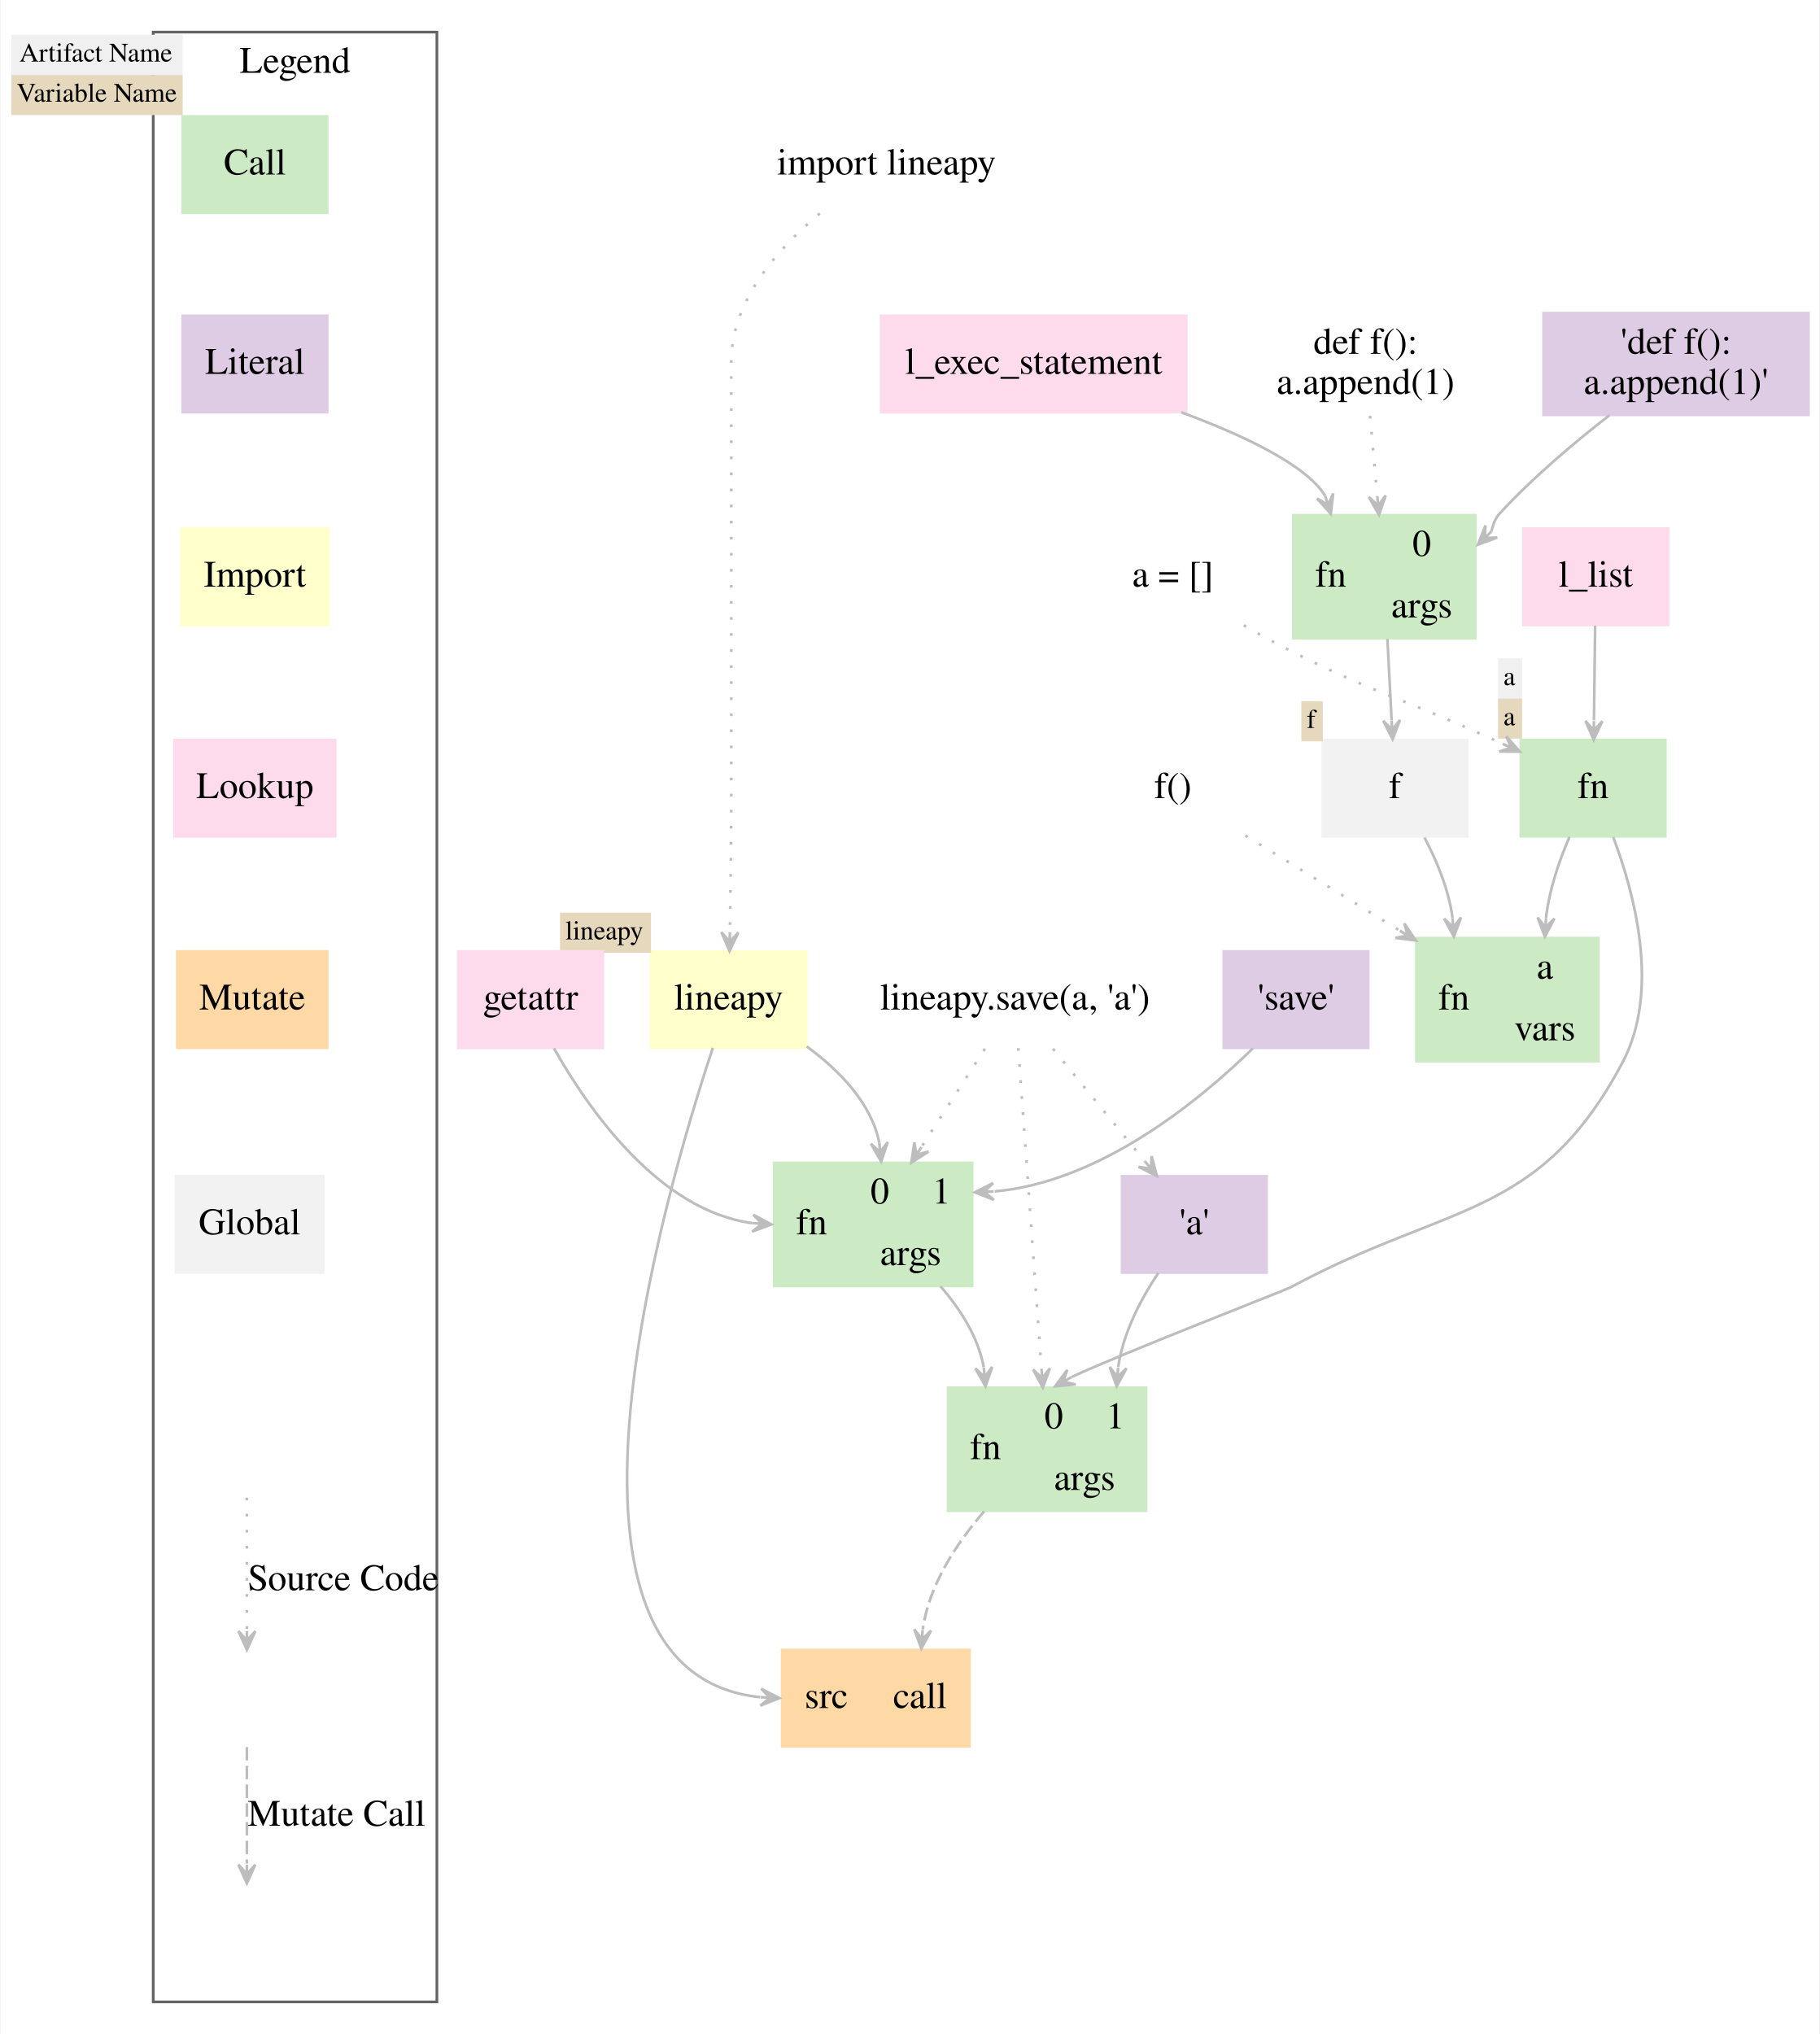
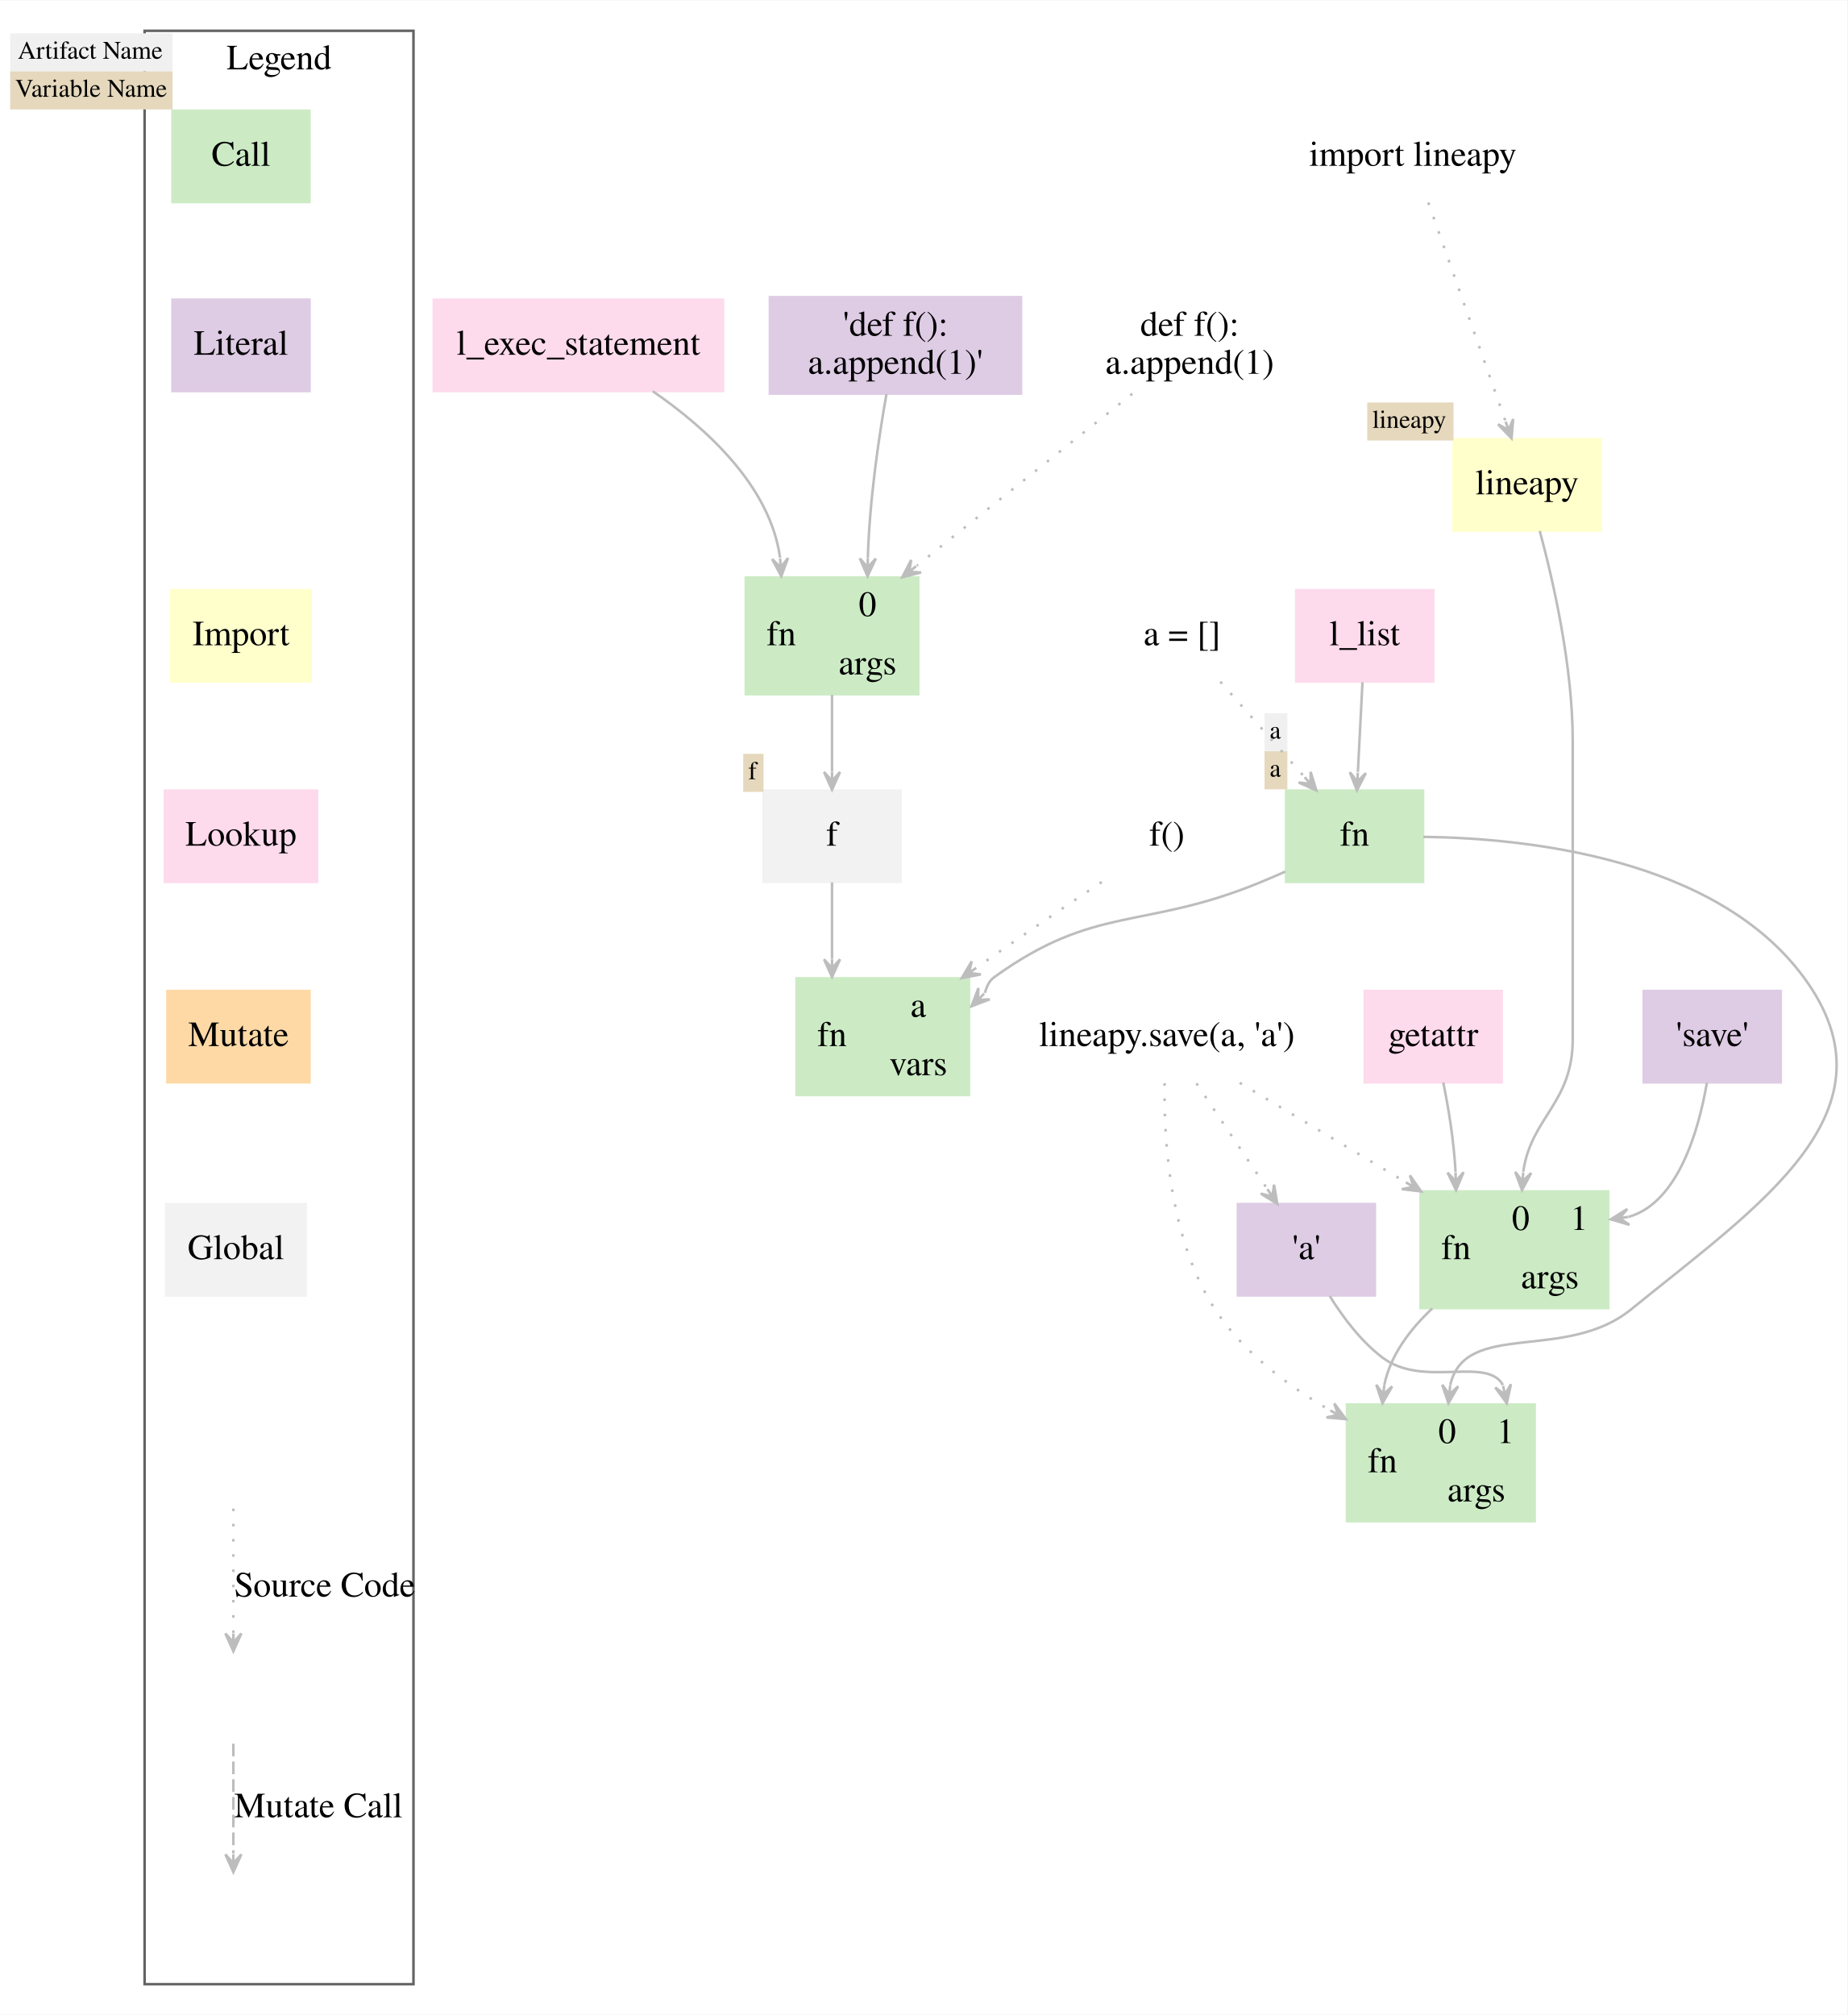
- <svg xmlns="http://www.w3.org/2000/svg" width="680pt" height="760pt" viewBox="0.00 0.00 679.50 760.00">
-   <g id="graph0" class="graph" transform="scale(1 1) rotate(0) translate(4 756)">
-     <polygon fill="white" stroke="transparent" points="-4,4 -4,-756 675.5,-756 675.5,4 -4,4" />
+ <svg xmlns="http://www.w3.org/2000/svg" width="728pt" height="794pt" viewBox="0.00 0.00 728.26 794.00">
+   <g id="graph0" class="graph" transform="scale(1 1) rotate(0) translate(4 790)">
+     <polygon fill="white" stroke="transparent" points="-4,4 -4,-790 724.26,-790 724.26,4 -4,4" />
    <g id="clust1" class="cluster">
-       <polygon fill="none" stroke="#636363" points="53,-8 53,-744 159,-744 159,-8 53,-8" />
-       <text text-anchor="middle" x="106" y="-728.8" font-family="Times,serif" font-size="14.00">Legend</text>
+       <polygon fill="none" stroke="#636363" points="53,-8 53,-778 159,-778 159,-8 53,-8" />
+       <text text-anchor="middle" x="106" y="-762.8" font-family="Times,serif" font-size="14.00">Legend</text>
    </g>
    <g id="node1" class="node">
-       <polygon fill="#ccebc5" stroke="#ccebc5" points="64,-676.5 64,-712.5 118,-712.5 118,-676.5 64,-676.5" />
-       <text text-anchor="middle" x="91" y="-690.8" font-family="Times,serif" font-size="14.00">Call</text>
-       <polygon fill="#f0f0f0" stroke="transparent" points="0,-728 0,-743 64,-743 64,-728 0,-728" />
-       <text text-anchor="start" x="3" y="-733" font-family="Times,serif" font-size="10.00">Artifact Name</text>
-       <polygon fill="#e5d8bd" stroke="transparent" points="0,-713 0,-728 64,-728 64,-713 0,-713" />
-       <text text-anchor="start" x="2" y="-718" font-family="Times,serif" font-size="10.00">Variable Name</text>
+       <polygon fill="#ccebc5" stroke="#ccebc5" points="64,-710.5 64,-746.5 118,-746.5 118,-710.5 64,-710.5" />
+       <text text-anchor="middle" x="91" y="-724.8" font-family="Times,serif" font-size="14.00">Call</text>
+       <polygon fill="#f0f0f0" stroke="transparent" points="0,-762 0,-777 64,-777 64,-762 0,-762" />
+       <text text-anchor="start" x="3" y="-767" font-family="Times,serif" font-size="10.00">Artifact Name</text>
+       <polygon fill="#e5d8bd" stroke="transparent" points="0,-747 0,-762 64,-762 64,-747 0,-747" />
+       <text text-anchor="start" x="2" y="-752" font-family="Times,serif" font-size="10.00">Variable Name</text>
    </g>
    <g id="node2" class="node">
-       <polygon fill="#decbe4" stroke="#decbe4" points="118,-638 64,-638 64,-602 118,-602 118,-638" />
-       <text text-anchor="middle" x="91" y="-616.3" font-family="Times,serif" font-size="14.00">Literal</text>
+       <polygon fill="#decbe4" stroke="#decbe4" points="118,-672 64,-672 64,-636 118,-636 118,-672" />
+       <text text-anchor="middle" x="91" y="-650.3" font-family="Times,serif" font-size="14.00">Literal</text>
    </g>
    <g id="node3" class="node">
-       <polygon fill="#ffffcc" stroke="#ffffcc" points="118.5,-558.5 63.5,-558.5 63.5,-522.5 118.5,-522.5 118.5,-558.5" />
-       <text text-anchor="middle" x="91" y="-536.8" font-family="Times,serif" font-size="14.00">Import</text>
+       <polygon fill="#ffffcc" stroke="#ffffcc" points="118.5,-557.5 63.5,-557.5 63.5,-521.5 118.5,-521.5 118.5,-557.5" />
+       <text text-anchor="middle" x="91" y="-535.8" font-family="Times,serif" font-size="14.00">Import</text>
    </g>
    <g id="node4" class="node">
-       <polygon fill="#fddaec" stroke="#fddaec" points="121,-479.5 61,-479.5 61,-443.5 121,-443.5 121,-479.5" />
-       <text text-anchor="middle" x="91" y="-457.8" font-family="Times,serif" font-size="14.00">Lookup</text>
+       <polygon fill="#fddaec" stroke="#fddaec" points="121,-478.5 61,-478.5 61,-442.5 121,-442.5 121,-478.5" />
+       <text text-anchor="middle" x="91" y="-456.8" font-family="Times,serif" font-size="14.00">Lookup</text>
    </g>
    <g id="node5" class="node">
-       <polygon fill="#fed9a6" stroke="#fed9a6" points="62,-364.5 62,-400.5 118,-400.5 118,-364.5 62,-364.5" />
-       <text text-anchor="middle" x="90" y="-378.8" font-family="Times,serif" font-size="14.00">Mutate</text>
+       <polygon fill="#fed9a6" stroke="#fed9a6" points="62,-363.5 62,-399.5 118,-399.5 118,-363.5 62,-363.5" />
+       <text text-anchor="middle" x="90" y="-377.8" font-family="Times,serif" font-size="14.00">Mutate</text>
    </g>
    <g id="node6" class="node">
-       <polygon fill="#f2f2f2" stroke="#f2f2f2" points="116.5,-316.5 61.5,-316.5 61.5,-280.5 116.5,-280.5 116.5,-316.5" />
-       <text text-anchor="middle" x="89" y="-294.8" font-family="Times,serif" font-size="14.00">Global</text>
+       <polygon fill="#f2f2f2" stroke="#f2f2f2" points="116.5,-315.5 61.5,-315.5 61.5,-279.5 116.5,-279.5 116.5,-315.5" />
+       <text text-anchor="middle" x="89" y="-293.8" font-family="Times,serif" font-size="14.00">Global</text>
    </g>
    <g id="edge7" class="edge">
-       <path fill="none" stroke="#bdbdbd" stroke-dasharray="1,5" d="M88,-196.38C88,-182.4 88,-162.47 88,-146.83" />
-       <polygon fill="#bdbdbd" stroke="#bdbdbd" points="88,-139.54 91.15,-146.54 88,-143.04 88,-146.54 88,-146.54 88,-146.54 88,-143.04 84.85,-146.54 88,-139.54 88,-139.54" />
-       <text text-anchor="middle" x="124" y="-161.8" font-family="Times,serif" font-size="14.00">Source Code</text>
+       <path fill="none" stroke="#bdbdbd" stroke-dasharray="1,5" d="M88,-195.48C88,-181.66 88,-162 88,-146.49" />
+       <polygon fill="#bdbdbd" stroke="#bdbdbd" points="88,-139.25 91.15,-146.25 88,-142.75 88,-146.25 88,-146.25 88,-146.25 88,-142.75 84.85,-146.25 88,-139.25 88,-139.25" />
+       <text text-anchor="middle" x="124" y="-160.8" font-family="Times,serif" font-size="14.00">Source Code</text>
    </g>
    <g id="edge8" class="edge">
-       <path fill="none" stroke="#bdbdbd" stroke-dasharray="5,2" d="M88,-103.2C88,-90.68 88,-73.59 88,-59.65" />
-       <polygon fill="#bdbdbd" stroke="#bdbdbd" points="88,-52.28 91.15,-59.28 88,-55.78 88,-59.28 88,-59.28 88,-59.28 88,-55.78 84.85,-59.28 88,-52.28 88,-52.28" />
+       <path fill="none" stroke="#bdbdbd" stroke-dasharray="5,2" d="M88,-102.8C88,-90.36 88,-73.36 88,-59.5" />
+       <polygon fill="#bdbdbd" stroke="#bdbdbd" points="88,-52.18 91.15,-59.18 88,-55.68 88,-59.18 88,-59.18 88,-59.18 88,-55.68 84.85,-59.18 88,-52.18 88,-52.18" />
      <text text-anchor="middle" x="121.5" y="-73.8" font-family="Times,serif" font-size="14.00">Mutate Call</text>
    </g>
    <g id="node10" class="node">
-       <polygon fill="#ffffcc" stroke="#ffffcc" points="297,-400.5 239,-400.5 239,-364.5 297,-364.5 297,-400.5" />
-       <text text-anchor="middle" x="268" y="-378.8" font-family="Times,serif" font-size="14.00">lineapy</text>
-       <polygon fill="#e5d8bd" stroke="transparent" points="205,-400 205,-415 239,-415 239,-400 205,-400" />
-       <text text-anchor="start" x="207" y="-405" font-family="Times,serif" font-size="10.00">lineapy</text>
+       <polygon fill="#ffffcc" stroke="#ffffcc" points="627,-617 569,-617 569,-581 627,-581 627,-617" />
+       <text text-anchor="middle" x="598" y="-595.3" font-family="Times,serif" font-size="14.00">lineapy</text>
+       <polygon fill="#e5d8bd" stroke="transparent" points="535,-616.5 535,-631.5 569,-631.5 569,-616.5 535,-616.5" />
+       <text text-anchor="start" x="537" y="-621.5" font-family="Times,serif" font-size="10.00">lineapy</text>
    </g>
    <g id="node21" class="node">
-       <polygon fill="#ccebc5" stroke="#ccebc5" points="285,-275.5 285,-321.5 359,-321.5 359,-275.5 285,-275.5" />
-       <text text-anchor="middle" x="299" y="-294.8" font-family="Times,serif" font-size="14.00">fn</text>
-       <polyline fill="none" stroke="#ccebc5" points="313,-275.5 313,-321.5 " />
-       <text text-anchor="middle" x="324.5" y="-306.3" font-family="Times,serif" font-size="14.00">0</text>
-       <polyline fill="none" stroke="#ccebc5" points="336,-298.5 336,-321.5 " />
-       <text text-anchor="middle" x="347.5" y="-306.3" font-family="Times,serif" font-size="14.00">1</text>
-       <polyline fill="none" stroke="#ccebc5" points="313,-298.5 359,-298.5 " />
-       <text text-anchor="middle" x="336" y="-283.3" font-family="Times,serif" font-size="14.00">args</text>
+       <polygon fill="#ccebc5" stroke="#ccebc5" points="556,-274.5 556,-320.5 630,-320.5 630,-274.5 556,-274.5" />
+       <text text-anchor="middle" x="570" y="-293.8" font-family="Times,serif" font-size="14.00">fn</text>
+       <polyline fill="none" stroke="#ccebc5" points="584,-274.5 584,-320.5 " />
+       <text text-anchor="middle" x="595.5" y="-305.3" font-family="Times,serif" font-size="14.00">0</text>
+       <polyline fill="none" stroke="#ccebc5" points="607,-297.5 607,-320.5 " />
+       <text text-anchor="middle" x="618.5" y="-305.3" font-family="Times,serif" font-size="14.00">1</text>
+       <polyline fill="none" stroke="#ccebc5" points="584,-297.5 630,-297.5 " />
+       <text text-anchor="middle" x="607" y="-282.3" font-family="Times,serif" font-size="14.00">args</text>
    </g>
    <g id="edge16" class="edge">
-       <path fill="none" stroke="#bdbdbd" d="M297.17,-365C309.33,-356.08 321.33,-343.85 324.3,-329" />
-       <polygon fill="#bdbdbd" stroke="#bdbdbd" points="325,-322 327.44,-329.28 324.65,-325.48 324.3,-328.97 324.3,-328.97 324.3,-328.97 324.65,-325.48 321.17,-328.65 325,-322 325,-322" />
+       <path fill="none" stroke="#bdbdbd" d="M603.01,-580.83C608.34,-561.04 616,-527.46 616,-498 616,-498 616,-498 616,-380.5 616,-355.22 599.57,-349.81 596.49,-328.25" />
+       <polygon fill="#bdbdbd" stroke="#bdbdbd" points="596,-321 599.62,-327.77 596.24,-324.49 596.48,-327.98 596.48,-327.98 596.48,-327.98 596.24,-324.49 593.33,-328.2 596,-321 596,-321" />
+     </g>
+     <g id="node11" class="node">
+       <polygon fill="#fddaec" stroke="#fddaec" points="281,-672 167,-672 167,-636 281,-636 281,-672" />
+       <text text-anchor="middle" x="224" y="-650.3" font-family="Times,serif" font-size="14.00">l_exec_statement</text>
+     </g>
+     <g id="node14" class="node">
+       <polygon fill="#ccebc5" stroke="#ccebc5" points="290,-516.5 290,-562.5 358,-562.5 358,-516.5 290,-516.5" />
+       <text text-anchor="middle" x="304" y="-535.8" font-family="Times,serif" font-size="14.00">fn</text>
+       <polyline fill="none" stroke="#ccebc5" points="318,-516.5 318,-562.5 " />
+       <text text-anchor="middle" x="338" y="-547.3" font-family="Times,serif" font-size="14.00">0</text>
+       <polyline fill="none" stroke="#ccebc5" points="318,-539.5 358,-539.5 " />
+       <text text-anchor="middle" x="338" y="-524.3" font-family="Times,serif" font-size="14.00">args</text>
+     </g>
+     <g id="edge10" class="edge">
+       <path fill="none" stroke="#bdbdbd" d="M253.33,-635.93C274.38,-621.44 299.68,-598.51 303.51,-570.29" />
+       <polygon fill="#bdbdbd" stroke="#bdbdbd" points="304,-563 306.67,-570.2 303.76,-566.49 303.53,-569.98 303.53,-569.98 303.53,-569.98 303.76,-566.49 300.38,-569.77 304,-563 304,-563" />
+     </g>
+     <g id="node12" class="node">
+       <polygon fill="#decbe4" stroke="#decbe4" points="398.5,-673 299.5,-673 299.5,-635 398.5,-635 398.5,-673" />
+       <text text-anchor="middle" x="349" y="-657.8" font-family="Times,serif" font-size="14.00">'def f():</text>
+       <text text-anchor="middle" x="349" y="-642.8" font-family="Times,serif" font-size="14.00">    a.append(1)'</text>
+     </g>
+     <g id="edge11" class="edge">
+       <path fill="none" stroke="#bdbdbd" d="M345.46,-634.81C342.54,-618.38 338.79,-593.31 338.11,-570.12" />
+       <polygon fill="#bdbdbd" stroke="#bdbdbd" points="338,-563 341.26,-569.95 338.05,-566.5 338.11,-570 338.11,-570 338.11,-570 338.05,-566.5 334.96,-570.05 338,-563 338,-563" />
+     </g>
+     <g id="node13" class="node">
+       <polygon fill="#f2f2f2" stroke="#f2f2f2" points="351,-478.5 297,-478.5 297,-442.5 351,-442.5 351,-478.5" />
+       <text text-anchor="middle" x="324" y="-456.8" font-family="Times,serif" font-size="14.00">f</text>
+       <polygon fill="#e5d8bd" stroke="transparent" points="289,-478 289,-493 297,-493 297,-478 289,-478" />
+       <text text-anchor="start" x="291" y="-483" font-family="Times,serif" font-size="10.00">f</text>
+     </g>
+     <g id="node17" class="node">
+       <polygon fill="#ccebc5" stroke="#ccebc5" points="310,-358.5 310,-404.5 378,-404.5 378,-358.5 310,-358.5" />
+       <text text-anchor="middle" x="324" y="-377.8" font-family="Times,serif" font-size="14.00">fn</text>
+       <polyline fill="none" stroke="#ccebc5" points="338,-358.5 338,-404.5 " />
+       <text text-anchor="middle" x="358" y="-389.3" font-family="Times,serif" font-size="14.00">a</text>
+       <polyline fill="none" stroke="#ccebc5" points="338,-381.5 378,-381.5 " />
+       <text text-anchor="middle" x="358" y="-366.3" font-family="Times,serif" font-size="14.00">vars</text>
+     </g>
+     <g id="edge13" class="edge">
+       <path fill="none" stroke="#bdbdbd" d="M324,-442.32C324,-433.6 324,-422.66 324,-412.16" />
+       <polygon fill="#bdbdbd" stroke="#bdbdbd" points="324,-405 327.15,-412 324,-408.5 324,-412 324,-412 324,-412 324,-408.5 320.85,-412 324,-405 324,-405" />
+     </g>
+     <g id="edge9" class="edge">
+       <path fill="none" stroke="#bdbdbd" d="M324,-516.23C324,-506.74 324,-495.65 324,-485.94" />
+       <polygon fill="#bdbdbd" stroke="#bdbdbd" points="324,-478.83 327.15,-485.83 324,-482.33 324,-485.83 324,-485.83 324,-485.83 324,-482.33 320.85,-485.83 324,-478.83 324,-478.83" />
+     </g>
+     <g id="node15" class="node">
+       <polygon fill="#fddaec" stroke="#fddaec" points="561,-557.5 507,-557.5 507,-521.5 561,-521.5 561,-557.5" />
+       <text text-anchor="middle" x="534" y="-535.8" font-family="Times,serif" font-size="14.00">l_list</text>
+     </g>
+     <g id="node16" class="node">
+       <polygon fill="#ccebc5" stroke="#ccebc5" points="503,-442.5 503,-478.5 557,-478.5 557,-442.5 503,-442.5" />
+       <text text-anchor="middle" x="530" y="-456.8" font-family="Times,serif" font-size="14.00">fn</text>
+       <polygon fill="#f0f0f0" stroke="transparent" points="494.5,-494 494.5,-509 503.5,-509 503.5,-494 494.5,-494" />
+       <text text-anchor="start" x="496.5" y="-499" font-family="Times,serif" font-size="10.00">a</text>
+       <polygon fill="#e5d8bd" stroke="transparent" points="494.5,-479 494.5,-494 503.5,-494 503.5,-479 494.5,-479" />
+       <text text-anchor="start" x="496.5" y="-484" font-family="Times,serif" font-size="10.00">a</text>
+     </g>
+     <g id="edge12" class="edge">
+       <path fill="none" stroke="#bdbdbd" d="M533.11,-521.19C532.58,-510.81 531.89,-497.42 531.3,-485.86" />
+       <polygon fill="#bdbdbd" stroke="#bdbdbd" points="530.93,-478.58 534.43,-485.4 531.11,-482.07 531.29,-485.57 531.29,-485.57 531.29,-485.57 531.11,-482.07 528.14,-485.73 530.93,-478.58 530.93,-478.58" />
+     </g>
+     <g id="edge14" class="edge">
+       <path fill="none" stroke="#bdbdbd" d="M502.73,-446.59C499.14,-444.99 495.5,-443.42 492,-442 446.56,-423.5 427.81,-433.68 388,-405 385.7,-403.34 384.93,-400.93 384.25,-398.75" />
+       <polygon fill="#bdbdbd" stroke="#bdbdbd" points="379,-393.5 386.18,-396.22 381.48,-395.97 383.95,-398.45 383.95,-398.45 383.95,-398.45 381.48,-395.97 381.72,-400.68 379,-393.5 379,-393.5" />
    </g>
    <g id="node22" class="node">
-       <polygon fill="#fed9a6" stroke="#fed9a6" points="288,-103.5 288,-139.5 358,-139.5 358,-103.5 288,-103.5" />
-       <text text-anchor="middle" x="304.5" y="-117.8" font-family="Times,serif" font-size="14.00">src</text>
-       <polyline fill="none" stroke="#fed9a6" points="321,-103.5 321,-139.5 " />
-       <text text-anchor="middle" x="339.5" y="-117.8" font-family="Times,serif" font-size="14.00">call</text>
+       <polygon fill="#ccebc5" stroke="#ccebc5" points="527,-190.5 527,-236.5 601,-236.5 601,-190.5 527,-190.5" />
+       <text text-anchor="middle" x="541" y="-209.8" font-family="Times,serif" font-size="14.00">fn</text>
+       <polyline fill="none" stroke="#ccebc5" points="555,-190.5 555,-236.5 " />
+       <text text-anchor="middle" x="566.5" y="-221.3" font-family="Times,serif" font-size="14.00">0</text>
+       <polyline fill="none" stroke="#ccebc5" points="578,-213.5 578,-236.5 " />
+       <text text-anchor="middle" x="589.5" y="-221.3" font-family="Times,serif" font-size="14.00">1</text>
+       <polyline fill="none" stroke="#ccebc5" points="555,-213.5 601,-213.5 " />
+       <text text-anchor="middle" x="578" y="-198.3" font-family="Times,serif" font-size="14.00">args</text>
+     </g>
+     <g id="edge19" class="edge">
+       <path fill="none" stroke="#bdbdbd" d="M557.1,-460.27C597.44,-459.76 672.24,-452.07 707,-405 745.97,-352.23 689.91,-315.37 639,-274 613.15,-252.99 573.45,-270.01 567.7,-244.1" />
+       <polygon fill="#bdbdbd" stroke="#bdbdbd" points="567,-237 570.83,-243.66 567.35,-240.48 567.69,-243.97 567.69,-243.97 567.69,-243.97 567.35,-240.48 564.56,-244.28 567,-237 567,-237" />
+     </g>
+     <g id="node18" class="node">
+       <polygon fill="#decbe4" stroke="#decbe4" points="538,-315.5 484,-315.5 484,-279.5 538,-279.5 538,-315.5" />
+       <text text-anchor="middle" x="511" y="-293.8" font-family="Times,serif" font-size="14.00">'a'</text>
+     </g>
+     <g id="edge20" class="edge">
+       <path fill="none" stroke="#bdbdbd" d="M520.21,-279.26C525.37,-270.96 532.5,-261.44 541,-255 557.04,-242.85 582.11,-255.68 588.49,-244.18" />
+       <polygon fill="#bdbdbd" stroke="#bdbdbd" points="590,-237 591.64,-244.5 589.28,-240.42 588.55,-243.85 588.55,-243.85 588.55,-243.85 589.28,-240.42 585.47,-243.2 590,-237 590,-237" />
+     </g>
+     <g id="node19" class="node">
+       <polygon fill="#fddaec" stroke="#fddaec" points="588,-399.5 534,-399.5 534,-363.5 588,-363.5 588,-399.5" />
+       <text text-anchor="middle" x="561" y="-377.8" font-family="Times,serif" font-size="14.00">getattr</text>
+     </g>
+     <g id="edge15" class="edge">
+       <path fill="none" stroke="#bdbdbd" d="M564.97,-363.42C566.99,-353.52 569.15,-340.6 569.8,-328.21" />
+       <polygon fill="#bdbdbd" stroke="#bdbdbd" points="570,-321 572.96,-328.08 569.9,-324.5 569.81,-328 569.81,-328 569.81,-328 569.9,-324.5 566.66,-327.91 570,-321 570,-321" />
+     </g>
+     <g id="node20" class="node">
+       <polygon fill="#decbe4" stroke="#decbe4" points="698,-399.5 644,-399.5 644,-363.5 698,-363.5 698,-399.5" />
+       <text text-anchor="middle" x="671" y="-377.8" font-family="Times,serif" font-size="14.00">'save'</text>
+     </g>
+     <g id="edge17" class="edge">
+       <path fill="none" stroke="#bdbdbd" d="M668.89,-363.31C665.62,-344.43 657.51,-316.04 638.05,-310.47" />
+       <polygon fill="#bdbdbd" stroke="#bdbdbd" points="631,-309.5 638.36,-307.33 634.47,-309.98 637.93,-310.45 637.93,-310.45 637.93,-310.45 634.47,-309.98 637.51,-313.57 631,-309.5 631,-309.5" />
    </g>
    <g id="edge18" class="edge">
-       <path fill="none" stroke="#bdbdbd" d="M262.09,-364.44C243.41,-308.07 191.94,-130.82 279.84,-121.85" />
-       <polygon fill="#bdbdbd" stroke="#bdbdbd" points="287,-121.5 280.16,-124.99 283.5,-121.67 280.01,-121.84 280.01,-121.84 280.01,-121.84 283.5,-121.67 279.85,-118.7 287,-121.5 287,-121.5" />
-     </g>
-     <g id="node11" class="node">
-       <polygon fill="#fddaec" stroke="#fddaec" points="439,-638 325,-638 325,-602 439,-602 439,-638" />
-       <text text-anchor="middle" x="382" y="-616.3" font-family="Times,serif" font-size="14.00">l_exec_statement</text>
-     </g>
-     <g id="node14" class="node">
-       <polygon fill="#ccebc5" stroke="#ccebc5" points="479,-517.5 479,-563.5 547,-563.5 547,-517.5 479,-517.5" />
-       <text text-anchor="middle" x="493" y="-536.8" font-family="Times,serif" font-size="14.00">fn</text>
-       <polyline fill="none" stroke="#ccebc5" points="507,-517.5 507,-563.5 " />
-       <text text-anchor="middle" x="527" y="-548.3" font-family="Times,serif" font-size="14.00">0</text>
-       <polyline fill="none" stroke="#ccebc5" points="507,-540.5 547,-540.5 " />
-       <text text-anchor="middle" x="527" y="-525.3" font-family="Times,serif" font-size="14.00">args</text>
-     </g>
-     <g id="edge10" class="edge">
-       <path fill="none" stroke="#bdbdbd" d="M437.17,-601.94C460.46,-593.32 483.83,-582.25 490.87,-570.78" />
-       <polygon fill="#bdbdbd" stroke="#bdbdbd" points="493,-564 493.9,-571.62 491.95,-567.34 490.9,-570.68 490.9,-570.68 490.9,-570.68 491.95,-567.34 487.89,-569.73 493,-564 493,-564" />
-     </g>
-     <g id="node12" class="node">
-       <polygon fill="#decbe4" stroke="#decbe4" points="671.5,-639 572.5,-639 572.5,-601 671.5,-601 671.5,-639" />
-       <text text-anchor="middle" x="622" y="-623.8" font-family="Times,serif" font-size="14.00">'def f():</text>
-       <text text-anchor="middle" x="622" y="-608.8" font-family="Times,serif" font-size="14.00">    a.append(1)'</text>
-     </g>
-     <g id="edge11" class="edge">
-       <path fill="none" stroke="#bdbdbd" d="M597.11,-600.84C584.12,-590.75 568.4,-577.52 556,-564 554.16,-561.99 553.59,-559.54 553.01,-557.42" />
-       <polygon fill="#bdbdbd" stroke="#bdbdbd" points="548,-552.5 555.2,-555.15 550.5,-554.95 553,-557.4 553,-557.4 553,-557.4 550.5,-554.95 550.79,-559.65 548,-552.5 548,-552.5" />
-     </g>
-     <g id="node13" class="node">
-       <polygon fill="#f2f2f2" stroke="#f2f2f2" points="544,-479.5 490,-479.5 490,-443.5 544,-443.5 544,-479.5" />
-       <text text-anchor="middle" x="517" y="-457.8" font-family="Times,serif" font-size="14.00">f</text>
-       <polygon fill="#e5d8bd" stroke="transparent" points="482,-479 482,-494 490,-494 490,-479 482,-479" />
-       <text text-anchor="start" x="484" y="-484" font-family="Times,serif" font-size="10.00">f</text>
-     </g>
-     <g id="node17" class="node">
-       <polygon fill="#ccebc5" stroke="#ccebc5" points="525,-359.5 525,-405.5 593,-405.5 593,-359.5 525,-359.5" />
-       <text text-anchor="middle" x="539" y="-378.8" font-family="Times,serif" font-size="14.00">fn</text>
-       <polyline fill="none" stroke="#ccebc5" points="553,-359.5 553,-405.5 " />
-       <text text-anchor="middle" x="573" y="-390.3" font-family="Times,serif" font-size="14.00">a</text>
-       <polyline fill="none" stroke="#ccebc5" points="553,-382.5 593,-382.5 " />
-       <text text-anchor="middle" x="573" y="-367.3" font-family="Times,serif" font-size="14.00">vars</text>
-     </g>
-     <g id="edge13" class="edge">
-       <path fill="none" stroke="#bdbdbd" d="M528,-443.05C532.51,-434.55 537.02,-423.85 538.5,-413.07" />
-       <polygon fill="#bdbdbd" stroke="#bdbdbd" points="539,-406 541.65,-413.21 538.75,-409.49 538.51,-412.98 538.51,-412.98 538.51,-412.98 538.75,-409.49 535.36,-412.76 539,-406 539,-406" />
-     </g>
-     <g id="edge9" class="edge">
-       <path fill="none" stroke="#bdbdbd" d="M514.16,-517.23C514.65,-507.74 515.23,-496.65 515.73,-486.94" />
-       <polygon fill="#bdbdbd" stroke="#bdbdbd" points="516.1,-479.83 518.88,-486.99 515.92,-483.33 515.74,-486.82 515.74,-486.82 515.74,-486.82 515.92,-483.33 512.59,-486.66 516.1,-479.83 516.1,-479.83" />
-     </g>
-     <g id="node15" class="node">
-       <polygon fill="#fddaec" stroke="#fddaec" points="619,-558.5 565,-558.5 565,-522.5 619,-522.5 619,-558.5" />
-       <text text-anchor="middle" x="592" y="-536.8" font-family="Times,serif" font-size="14.00">l_list</text>
-     </g>
-     <g id="node16" class="node">
-       <polygon fill="#ccebc5" stroke="#ccebc5" points="564,-443.5 564,-479.5 618,-479.5 618,-443.5 564,-443.5" />
-       <text text-anchor="middle" x="591" y="-457.8" font-family="Times,serif" font-size="14.00">fn</text>
-       <polygon fill="#f0f0f0" stroke="transparent" points="555.5,-495 555.5,-510 564.5,-510 564.5,-495 555.5,-495" />
-       <text text-anchor="start" x="557.5" y="-500" font-family="Times,serif" font-size="10.00">a</text>
-       <polygon fill="#e5d8bd" stroke="transparent" points="555.5,-480 555.5,-495 564.5,-495 564.5,-480 555.5,-480" />
-       <text text-anchor="start" x="557.5" y="-485" font-family="Times,serif" font-size="10.00">a</text>
-     </g>
-     <g id="edge12" class="edge">
-       <path fill="none" stroke="#bdbdbd" d="M591.78,-522.19C591.64,-511.81 591.47,-498.42 591.33,-486.86" />
-       <polygon fill="#bdbdbd" stroke="#bdbdbd" points="591.23,-479.58 594.47,-486.53 591.28,-483.08 591.32,-486.57 591.32,-486.57 591.32,-486.57 591.28,-483.08 588.17,-486.62 591.23,-479.58 591.23,-479.58" />
-     </g>
-     <g id="edge14" class="edge">
-       <path fill="none" stroke="#bdbdbd" d="M582.21,-443.3C578.46,-434.69 574.67,-423.82 573.42,-413.05" />
-       <polygon fill="#bdbdbd" stroke="#bdbdbd" points="573,-406 576.56,-412.8 573.21,-409.49 573.42,-412.99 573.42,-412.99 573.42,-412.99 573.21,-409.49 570.27,-413.18 573,-406 573,-406" />
+       <path fill="none" stroke="#bdbdbd" d="M560.66,-274.41C551.82,-266.11 544.02,-255.8 541.7,-244.07" />
+       <polygon fill="#bdbdbd" stroke="#bdbdbd" points="541,-237 544.82,-243.66 541.34,-240.48 541.69,-243.97 541.69,-243.97 541.69,-243.97 541.34,-240.48 538.56,-244.28 541,-237 541,-237" />
    </g>
    <g id="node23" class="node">
-       <polygon fill="#ccebc5" stroke="#ccebc5" points="350,-191.5 350,-237.5 424,-237.5 424,-191.5 350,-191.5" />
-       <text text-anchor="middle" x="364" y="-210.8" font-family="Times,serif" font-size="14.00">fn</text>
-       <polyline fill="none" stroke="#ccebc5" points="378,-191.5 378,-237.5 " />
-       <text text-anchor="middle" x="389.5" y="-222.3" font-family="Times,serif" font-size="14.00">0</text>
-       <polyline fill="none" stroke="#ccebc5" points="401,-214.5 401,-237.5 " />
-       <text text-anchor="middle" x="412.5" y="-222.3" font-family="Times,serif" font-size="14.00">1</text>
-       <polyline fill="none" stroke="#ccebc5" points="378,-214.5 424,-214.5 " />
-       <text text-anchor="middle" x="401" y="-199.3" font-family="Times,serif" font-size="14.00">args</text>
+       <text text-anchor="middle" x="553" y="-724.8" font-family="Times,serif" font-size="14.00">import lineapy</text>
    </g>
    <g id="edge21" class="edge">
-       <path fill="none" stroke="#bdbdbd" d="M598.53,-443.22C606.52,-422.07 616.2,-385.78 602,-359 570.81,-300.19 536.52,-306.72 478,-275 476.05,-273.94 415.87,-250.65 396.17,-241.49" />
-       <polygon fill="#bdbdbd" stroke="#bdbdbd" points="390,-238 397.64,-238.7 393.05,-239.72 396.09,-241.44 396.09,-241.44 396.09,-241.44 393.05,-239.72 394.54,-244.19 390,-238 390,-238" />
-     </g>
-     <g id="node18" class="node">
-       <polygon fill="#decbe4" stroke="#decbe4" points="469,-316.5 415,-316.5 415,-280.5 469,-280.5 469,-316.5" />
-       <text text-anchor="middle" x="442" y="-294.8" font-family="Times,serif" font-size="14.00">'a'</text>
-     </g>
-     <g id="edge22" class="edge">
-       <path fill="none" stroke="#bdbdbd" d="M428.52,-280.33C422.13,-270.75 415.47,-258.16 413.55,-245.21" />
-       <polygon fill="#bdbdbd" stroke="#bdbdbd" points="413,-238 416.67,-244.74 413.27,-241.49 413.53,-244.98 413.53,-244.98 413.53,-244.98 413.27,-241.49 410.39,-245.22 413,-238 413,-238" />
-     </g>
-     <g id="node19" class="node">
-       <polygon fill="#fddaec" stroke="#fddaec" points="221,-400.5 167,-400.5 167,-364.5 221,-364.5 221,-400.5" />
-       <text text-anchor="middle" x="194" y="-378.8" font-family="Times,serif" font-size="14.00">getattr</text>
-     </g>
-     <g id="edge15" class="edge">
-       <path fill="none" stroke="#bdbdbd" d="M202.74,-364.3C215.61,-341.51 241.96,-303.62 276.9,-298.97" />
-       <polygon fill="#bdbdbd" stroke="#bdbdbd" points="284,-298.5 277.22,-302.11 280.51,-298.73 277.02,-298.96 277.02,-298.96 277.02,-298.96 280.51,-298.73 276.81,-295.82 284,-298.5 284,-298.5" />
-     </g>
-     <g id="node20" class="node">
-       <polygon fill="#decbe4" stroke="#decbe4" points="507,-400.5 453,-400.5 453,-364.5 507,-364.5 507,-400.5" />
-       <text text-anchor="middle" x="480" y="-378.8" font-family="Times,serif" font-size="14.00">'save'</text>
-     </g>
-     <g id="edge17" class="edge">
-       <path fill="none" stroke="#bdbdbd" d="M463.92,-364.31C443.68,-344.53 406.78,-314.3 367.38,-310.83" />
-       <polygon fill="#bdbdbd" stroke="#bdbdbd" points="360,-310.5 367.13,-307.66 363.5,-310.66 366.99,-310.81 366.99,-310.81 366.99,-310.81 363.5,-310.66 366.85,-313.96 360,-310.5 360,-310.5" />
-     </g>
-     <g id="edge20" class="edge">
-       <path fill="none" stroke="#bdbdbd" d="M347.16,-275.37C354.57,-266.85 361.25,-256.44 363.33,-245.14" />
-       <polygon fill="#bdbdbd" stroke="#bdbdbd" points="364,-238 366.49,-245.26 363.68,-241.48 363.35,-244.97 363.35,-244.97 363.35,-244.97 363.68,-241.48 360.21,-244.68 364,-238 364,-238" />
-     </g>
-     <g id="edge19" class="edge">
-       <path fill="none" stroke="#bdbdbd" stroke-dasharray="5,2" d="M363.5,-191.29C353.22,-179.45 342.94,-163.91 340.53,-147.22" />
-       <polygon fill="#bdbdbd" stroke="#bdbdbd" points="340,-140 343.65,-146.75 340.26,-143.49 340.51,-146.98 340.51,-146.98 340.51,-146.98 340.26,-143.49 337.37,-147.21 340,-140 340,-140" />
+       <path fill="none" stroke="#bdbdbd" stroke-dasharray="1,5" d="M559.07,-710.3C566.92,-688.06 580.64,-649.19 589.52,-624.04" />
+       <polygon fill="#bdbdbd" stroke="#bdbdbd" points="591.88,-617.33 592.52,-624.98 590.72,-620.63 589.55,-623.93 589.55,-623.93 589.55,-623.93 590.72,-620.63 586.58,-622.88 591.88,-617.33 591.88,-617.33" />
    </g>
    <g id="node24" class="node">
-       <text text-anchor="middle" x="327" y="-690.8" font-family="Times,serif" font-size="14.00">import lineapy</text>
+       <text text-anchor="middle" x="465" y="-657.8" font-family="Times,serif" font-size="14.00">def f():</text>
+       <text text-anchor="middle" x="465" y="-642.8" font-family="Times,serif" font-size="14.00">    a.append(1)</text>
    </g>
    <g id="edge23" class="edge">
-       <path fill="none" stroke="#bdbdbd" stroke-dasharray="1,5" d="M302.07,-676.23C286.35,-663.13 269,-643.57 269,-621 269,-621 269,-621 269,-460.5 269,-442.81 268.73,-422.83 268.47,-407.66" />
-       <polygon fill="#bdbdbd" stroke="#bdbdbd" points="268.35,-400.63 271.62,-407.57 268.41,-404.12 268.47,-407.62 268.47,-407.62 268.47,-407.62 268.41,-404.12 265.32,-407.68 268.35,-400.63 268.35,-400.63" />
+       <path fill="none" stroke="#bdbdbd" stroke-dasharray="1,5" d="M442.35,-634.92C419.4,-616.62 383.66,-588.1 357.46,-567.19" />
+       <polygon fill="#bdbdbd" stroke="#bdbdbd" points="351.68,-562.59 359.12,-564.49 354.42,-564.77 357.16,-566.95 357.16,-566.95 357.16,-566.95 354.42,-564.77 355.19,-569.42 351.68,-562.59 351.68,-562.59" />
    </g>
    <g id="node25" class="node">
-       <text text-anchor="middle" x="506" y="-623.8" font-family="Times,serif" font-size="14.00">def f():</text>
-       <text text-anchor="middle" x="506" y="-608.8" font-family="Times,serif" font-size="14.00">    a.append(1)</text>
+       <text text-anchor="middle" x="462" y="-535.8" font-family="Times,serif" font-size="14.00">a = []</text>
    </g>
    <g id="edge25" class="edge">
-       <path fill="none" stroke="#bdbdbd" stroke-dasharray="1,5" d="M507.66,-600.63C508.47,-591.7 509.46,-580.75 510.36,-570.71" />
-       <polygon fill="#bdbdbd" stroke="#bdbdbd" points="511,-563.6 513.51,-570.85 510.69,-567.08 510.37,-570.57 510.37,-570.57 510.37,-570.57 510.69,-567.08 507.24,-570.29 511,-563.6 511,-563.6" />
+       <path fill="none" stroke="#bdbdbd" stroke-dasharray="1,5" d="M477.09,-521.41C486.86,-510.35 499.69,-495.82 510.27,-483.84" />
+       <polygon fill="#bdbdbd" stroke="#bdbdbd" points="514.95,-478.54 512.68,-485.87 512.63,-481.16 510.32,-483.79 510.32,-483.79 510.32,-483.79 512.63,-481.16 507.96,-481.7 514.95,-478.54 514.95,-478.54" />
    </g>
    <g id="node26" class="node">
-       <text text-anchor="middle" x="434" y="-536.8" font-family="Times,serif" font-size="14.00">a = []</text>
+       <text text-anchor="middle" x="456" y="-456.8" font-family="Times,serif" font-size="14.00">f()</text>
    </g>
    <g id="edge27" class="edge">
-       <path fill="none" stroke="#bdbdbd" stroke-dasharray="1,5" d="M460.49,-522.37C463.66,-520.49 466.88,-518.66 470,-517 505.66,-498.03 516.21,-496.67 553,-480 554.29,-479.42 555.6,-478.82 556.93,-478.21" />
-       <polygon fill="#bdbdbd" stroke="#bdbdbd" points="563.62,-475.16 558.56,-480.93 560.44,-476.61 557.25,-478.07 557.25,-478.07 557.25,-478.07 560.44,-476.61 555.94,-475.2 563.62,-475.16 563.62,-475.16" />
+       <path fill="none" stroke="#bdbdbd" stroke-dasharray="1,5" d="M430.31,-442.46C421.61,-436.65 411.86,-430.08 403,-424 395.9,-419.13 388.36,-413.88 381.13,-408.81" />
+       <polygon fill="#bdbdbd" stroke="#bdbdbd" points="375.14,-404.6 382.68,-406.05 378,-406.61 380.87,-408.63 380.87,-408.63 380.87,-408.63 378,-406.61 379.06,-411.2 375.14,-404.6 375.14,-404.6" />
    </g>
    <g id="node27" class="node">
-       <text text-anchor="middle" x="434" y="-457.8" font-family="Times,serif" font-size="14.00">f()</text>
+       <text text-anchor="middle" x="456" y="-377.8" font-family="Times,serif" font-size="14.00">lineapy.save(a, 'a')</text>
    </g>
    <g id="edge29" class="edge">
-       <path fill="none" stroke="#bdbdbd" stroke-dasharray="1,5" d="M461.12,-443.79C477.9,-433.46 499.74,-420.01 518.53,-408.43" />
-       <polygon fill="#bdbdbd" stroke="#bdbdbd" points="524.78,-404.58 520.47,-410.94 521.8,-406.42 518.82,-408.25 518.82,-408.25 518.82,-408.25 521.8,-406.42 517.16,-405.57 524.78,-404.58 524.78,-404.58" />
-     </g>
-     <g id="node28" class="node">
-       <text text-anchor="middle" x="375" y="-378.8" font-family="Times,serif" font-size="14.00">lineapy.save(a, 'a')</text>
+       <path fill="none" stroke="#bdbdbd" stroke-dasharray="1,5" d="M467.66,-363.11C475.81,-350.96 486.78,-334.62 495.64,-321.41" />
+       <polygon fill="#bdbdbd" stroke="#bdbdbd" points="499.54,-315.58 498.26,-323.15 497.59,-318.49 495.64,-321.4 495.64,-321.4 495.64,-321.4 497.59,-318.49 493.03,-319.64 499.54,-315.58 499.54,-315.58" />
+     </g>
+     <g id="edge30" class="edge">
+       <path fill="none" stroke="#bdbdbd" stroke-dasharray="1,5" d="M484.72,-363.31C503.64,-351.98 528.77,-336.95 550.05,-324.21" />
+       <polygon fill="#bdbdbd" stroke="#bdbdbd" points="556.23,-320.51 551.84,-326.81 553.23,-322.31 550.22,-324.1 550.22,-324.1 550.22,-324.1 553.23,-322.31 548.61,-321.4 556.23,-320.51 556.23,-320.51" />
    </g>
    <g id="edge31" class="edge">
-       <path fill="none" stroke="#bdbdbd" stroke-dasharray="1,5" d="M389.21,-364.11C399.23,-351.85 412.73,-335.32 423.57,-322.05" />
-       <polygon fill="#bdbdbd" stroke="#bdbdbd" points="428.04,-316.58 426.05,-324 425.83,-319.29 423.61,-322 423.61,-322 423.61,-322 425.83,-319.29 421.17,-320.01 428.04,-316.58 428.04,-316.58" />
-     </g>
-     <g id="edge32" class="edge">
-       <path fill="none" stroke="#bdbdbd" stroke-dasharray="1,5" d="M363.76,-364.11C356.93,-353.54 348.05,-339.8 340.23,-327.7" />
-       <polygon fill="#bdbdbd" stroke="#bdbdbd" points="336.26,-321.56 342.7,-325.72 338.16,-324.49 340.06,-327.43 340.06,-327.43 340.06,-327.43 338.16,-324.49 337.41,-329.14 336.26,-321.56 336.26,-321.56" />
-     </g>
-     <g id="edge33" class="edge">
-       <path fill="none" stroke="#bdbdbd" stroke-dasharray="1,5" d="M376.24,-364.36C378.29,-336.06 382.39,-279.23 384.9,-244.56" />
-       <polygon fill="#bdbdbd" stroke="#bdbdbd" points="385.41,-237.51 388.05,-244.72 385.16,-241 384.9,-244.5 384.9,-244.5 384.9,-244.5 385.16,-241 381.76,-244.27 385.41,-237.51 385.41,-237.51" />
+       <path fill="none" stroke="#bdbdbd" stroke-dasharray="1,5" d="M455.1,-363.14C454.77,-340.72 457.12,-301.35 475,-274 485.95,-257.24 503.44,-244.06 520.03,-234.4" />
+       <polygon fill="#bdbdbd" stroke="#bdbdbd" points="526.57,-230.74 522,-236.91 523.52,-232.45 520.46,-234.16 520.46,-234.16 520.46,-234.16 523.52,-232.45 518.93,-231.41 526.57,-230.74 526.57,-230.74" />
    </g>
  </g>
</svg>
